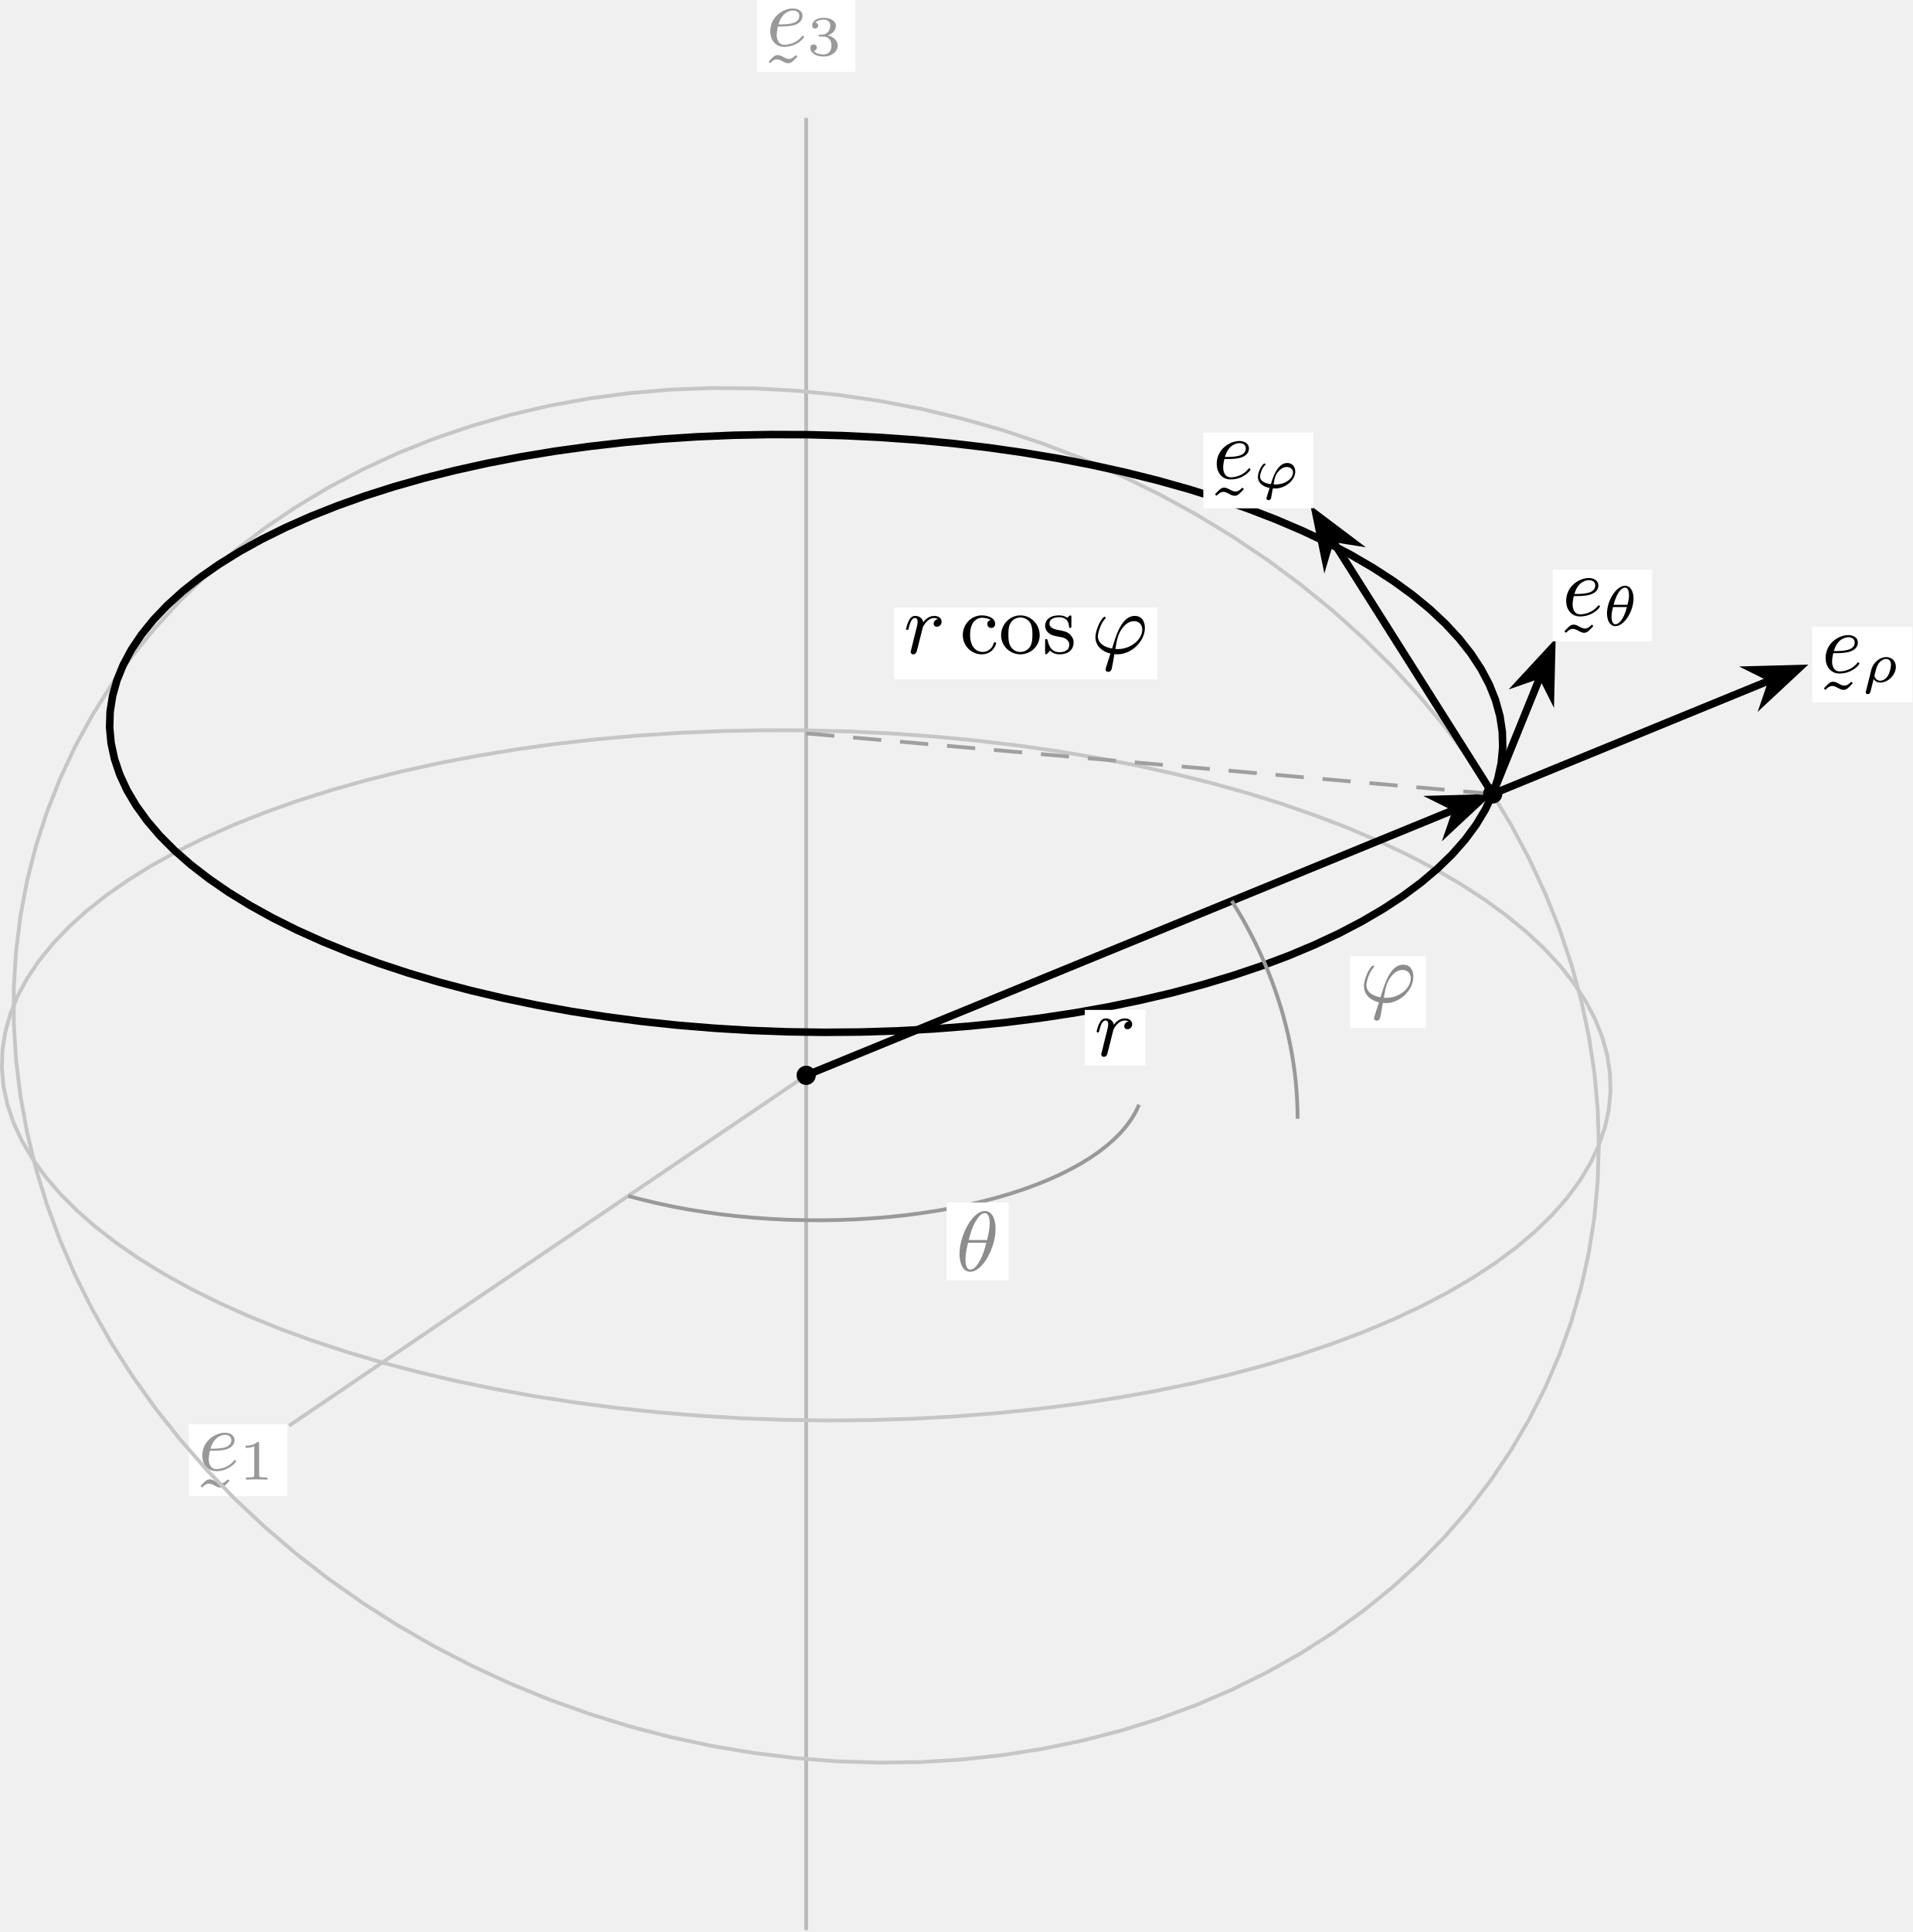
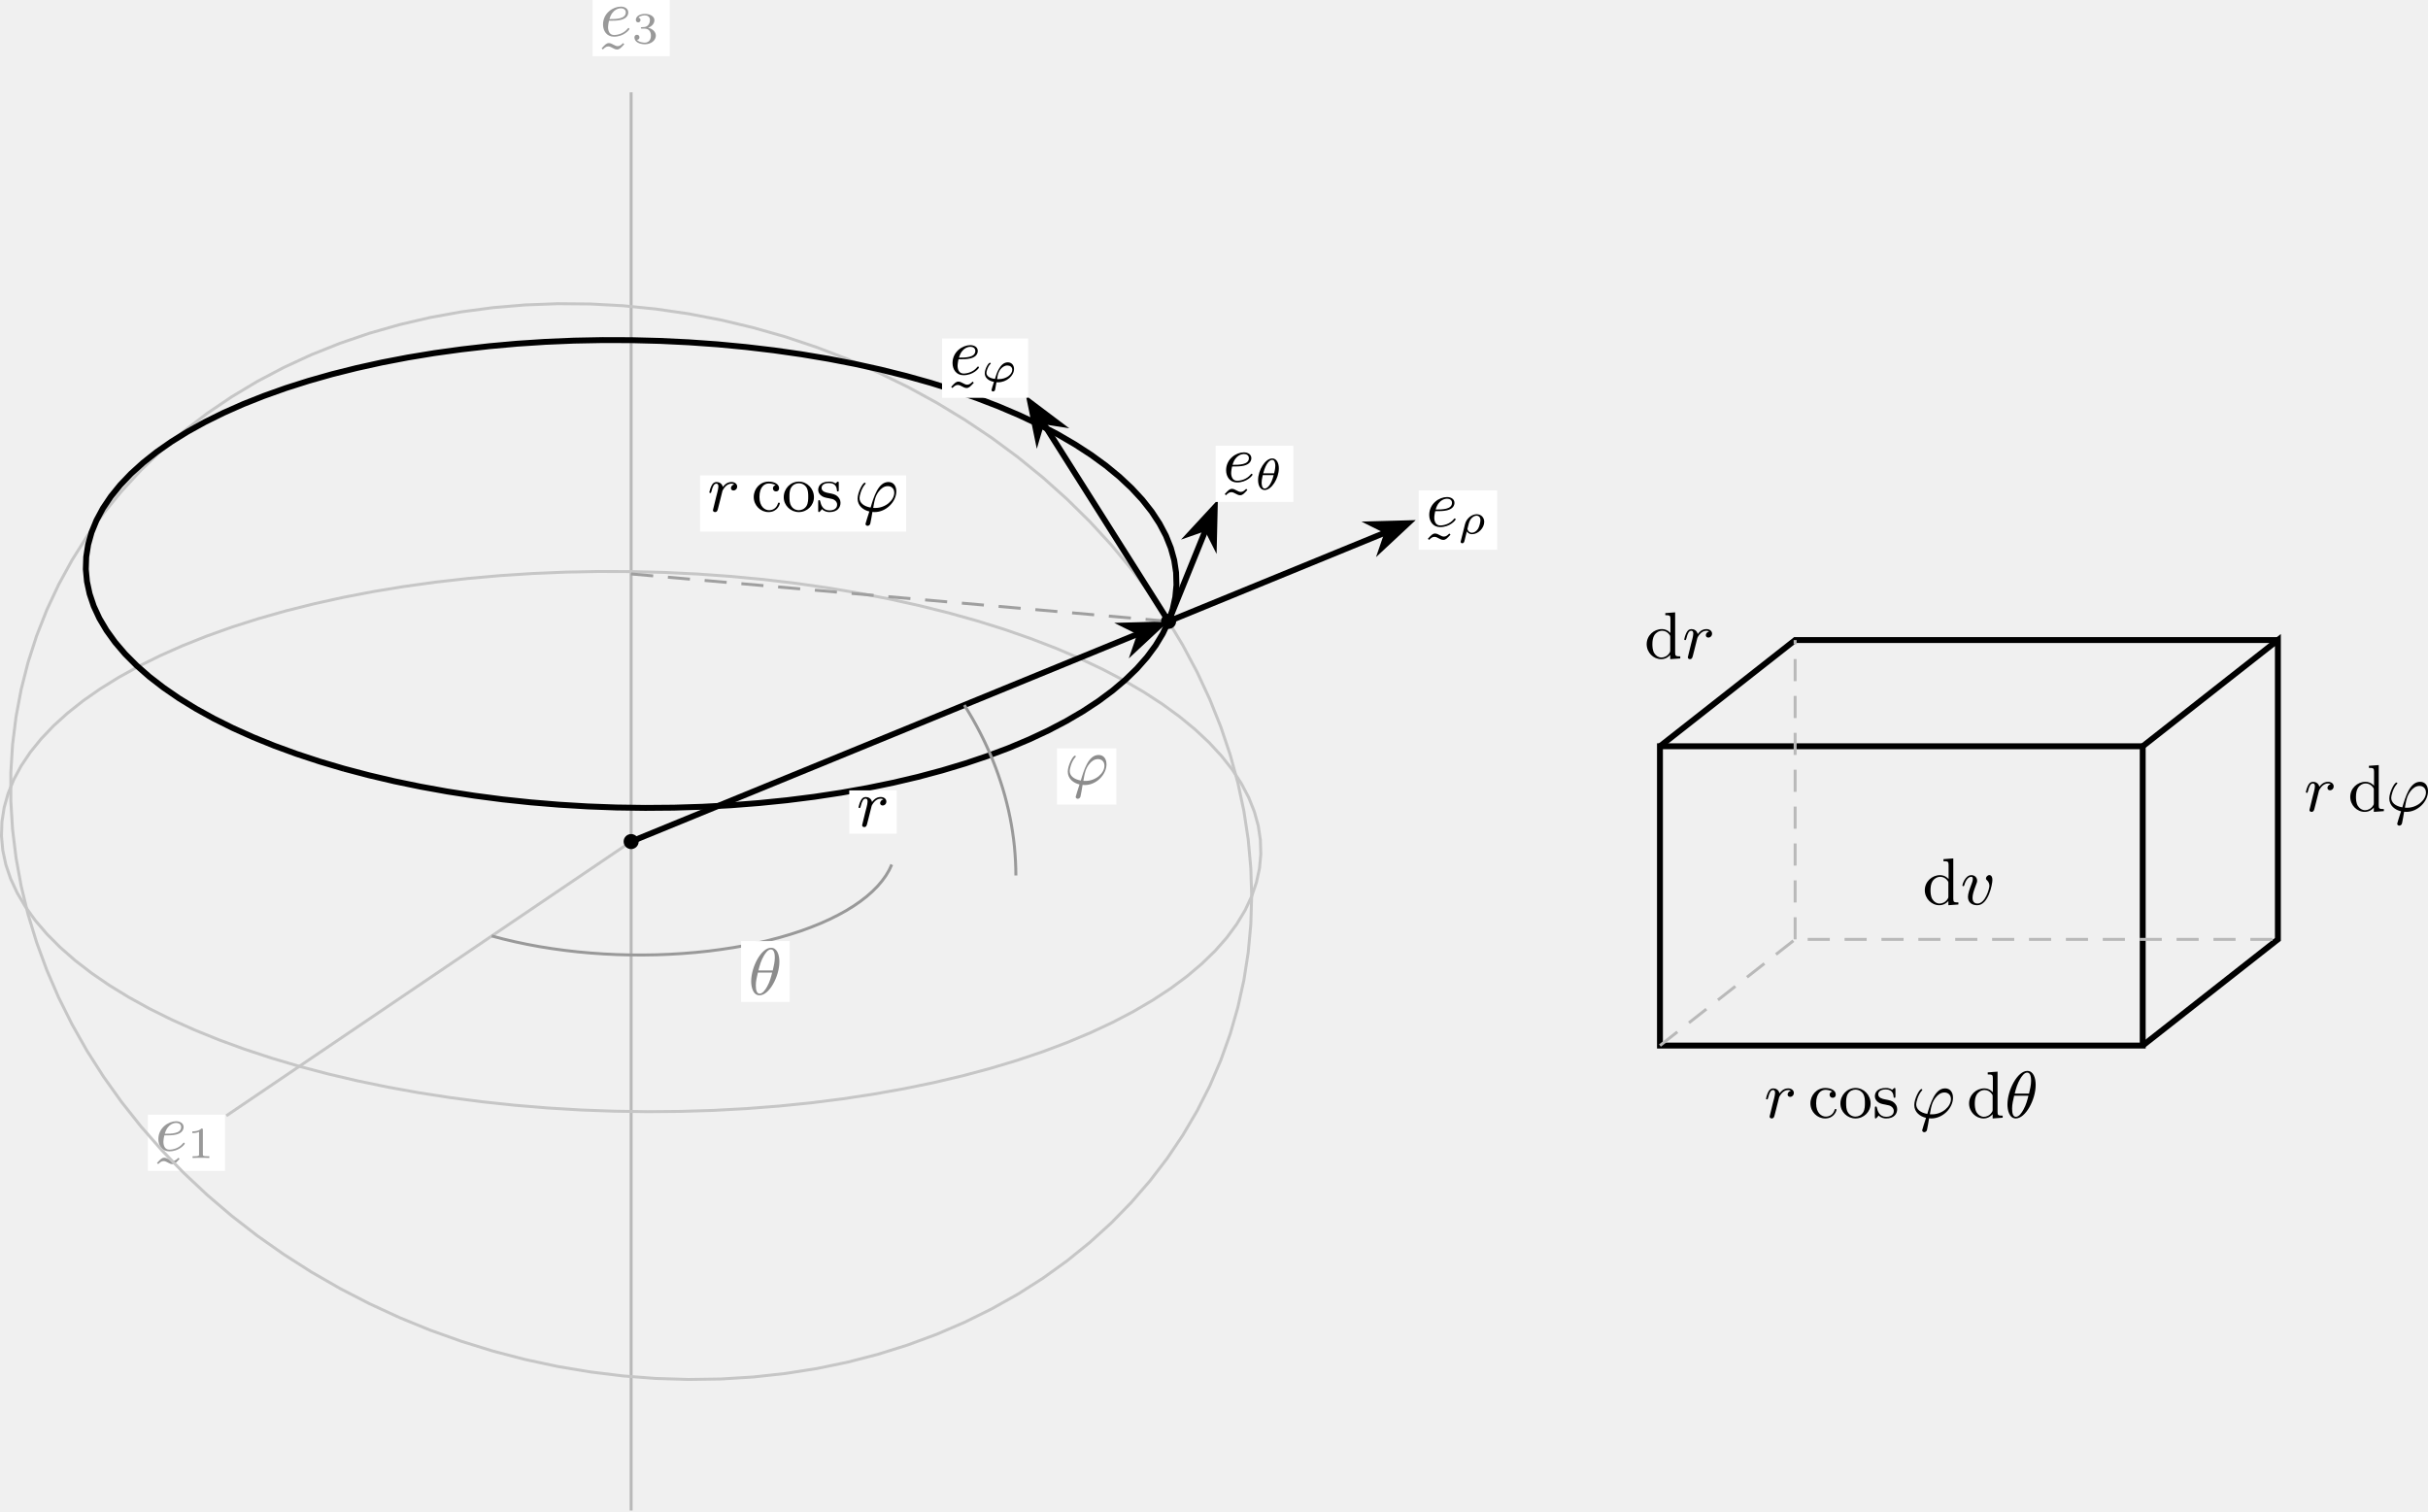
- <svg xmlns="http://www.w3.org/2000/svg" xmlns:xlink="http://www.w3.org/1999/xlink" version="1.1" width="323.525pt" height="326.757pt" viewBox="-70.008 -70.008 202.203 204.223">
+ <svg xmlns="http://www.w3.org/2000/svg" xmlns:xlink="http://www.w3.org/1999/xlink" version="1.1" width="524.658pt" height="326.757pt" viewBox="-70.008 -70.008 327.911 204.223">
  <defs>
+     <path id="g3-99" d="M3.264-3.524C3.075-3.488 2.896-3.362 2.896-3.102C2.896-2.869 3.075-2.69 3.309-2.69S3.73-2.842 3.73-3.12C3.73-3.676 3.102-4.017 2.313-4.017C1.166-4.017 .305-3.058 .305-1.937C.305-.78 1.237 .099 2.295 .099C3.542 .099 3.829-.986 3.829-1.067C3.829-1.175 3.73-1.175 3.703-1.175C3.604-1.175 3.604-1.157 3.551-1.004C3.344-.386 2.842-.152 2.385-.152C1.811-.152 1.076-.619 1.076-1.946C1.076-3.344 1.793-3.766 2.331-3.766C2.448-3.766 2.932-3.748 3.264-3.524Z" />
+     <path id="g3-100" d="M3.488-1.076C3.488-.915 3.488-.888 3.353-.699C3.075-.296 2.663-.126 2.304-.126C1.919-.126 1.56-.341 1.327-.717C1.094-1.103 1.076-1.632 1.076-1.919C1.076-2.34 1.13-2.815 1.363-3.174C1.56-3.461 1.928-3.739 2.403-3.739C2.78-3.739 3.138-3.551 3.38-3.21C3.488-3.067 3.488-3.058 3.488-2.887V-1.076ZM3.515-3.434C3.47-3.488 3.067-3.963 2.367-3.963C1.264-3.963 .305-3.084 .305-1.928C.305-.807 1.201 .099 2.268 .099C2.923 .099 3.327-.287 3.488-.475V.099L4.842 0V-.278C4.232-.278 4.151-.341 4.151-.78V-6.223L2.824-6.124V-5.846C3.434-5.846 3.515-5.783 3.515-5.344V-3.434Z" />
+     <path id="g3-111" d="M4.34-1.91C4.34-3.084 3.407-4.017 2.304-4.017C1.166-4.017 .26-3.058 .26-1.91C.26-.789 1.193 .099 2.295 .099C3.434 .099 4.34-.807 4.34-1.91ZM2.304-.152C1.856-.152 1.479-.377 1.273-.726C1.04-1.103 1.031-1.578 1.031-1.991C1.031-2.322 1.031-2.833 1.255-3.201C1.524-3.658 1.973-3.793 2.295-3.793C2.806-3.793 3.174-3.506 3.353-3.201C3.56-2.824 3.569-2.367 3.569-1.991C3.569-1.659 3.569-1.139 3.344-.744C3.093-.332 2.681-.152 2.304-.152Z" />
+     <path id="g3-115" d="M3.084-3.784C3.084-3.936 3.084-4.017 2.977-4.017C2.932-4.017 2.914-4.017 2.798-3.909C2.78-3.891 2.699-3.811 2.645-3.766C2.367-3.963 2.089-4.017 1.784-4.017C.601-4.017 .305-3.362 .305-2.905C.305-2.618 .43-2.385 .637-2.188C.941-1.91 1.282-1.847 1.739-1.766C2.197-1.677 2.349-1.65 2.546-1.497C2.636-1.426 2.86-1.255 2.86-.915C2.86-.126 1.955-.126 1.829-.126C.915-.126 .681-.888 .574-1.372C.547-1.462 .538-1.515 .43-1.515C.305-1.515 .305-1.444 .305-1.282V-.134C.305 .018 .305 .099 .412 .099C.466 .099 .475 .09 .637-.081C.672-.134 .771-.251 .816-.296C1.193 .072 1.605 .099 1.829 .099C2.932 .099 3.318-.547 3.318-1.148C3.318-1.551 3.138-1.793 2.941-2C2.636-2.295 2.313-2.358 1.65-2.484C1.417-2.529 .762-2.645 .762-3.156C.762-3.443 .968-3.82 1.784-3.82C2.753-3.82 2.815-3.075 2.833-2.851C2.842-2.744 2.842-2.69 2.959-2.69C3.084-2.69 3.084-2.753 3.084-2.923V-3.784Z" />
+     <path id="g3-126" d="M3.667-5.999C3.425-5.756 3.219-5.586 2.941-5.586C2.744-5.586 2.573-5.667 2.295-5.819C2.179-5.882 1.973-5.999 1.757-5.999C1.426-5.999 1.255-5.819 .771-5.29L.933-5.138C1.175-5.38 1.381-5.55 1.659-5.55C1.856-5.55 2.026-5.469 2.304-5.317C2.421-5.254 2.627-5.138 2.842-5.138C3.174-5.138 3.344-5.317 3.829-5.846L3.667-5.999Z" />
    <path id="g0-18" d="M3.258-2.869C3.258-3.563 2.965-4.208 2.367-4.208C1.435-4.208 .454-2.648 .454-1.279C.454-.502 .789 .06 1.345 .06C2.283 .06 3.258-1.524 3.258-2.869ZM1.148-2.194C1.536-3.676 2.08-4.011 2.361-4.011C2.78-4.011 2.78-3.294 2.78-3.204C2.78-3.15 2.78-2.803 2.618-2.194H1.148ZM2.558-1.955C2.224-.604 1.68-.137 1.351-.137C.956-.137 .933-.741 .933-.944S.956-1.411 1.088-1.955H2.558Z" />
    <path id="g0-26" d="M.395 1.004C.383 1.052 .377 1.07 .377 1.088C.377 1.16 .43 1.285 .592 1.285C.807 1.285 .861 1.082 .891 .98L1.213-.317C1.303-.173 1.524 .06 1.919 .06C2.738 .06 3.563-.759 3.563-1.608C3.563-2.188 3.156-2.636 2.54-2.636C1.895-2.636 1.166-2.092 .968-1.297L.395 1.004ZM1.913-.137C1.435-.137 1.297-.592 1.297-.658C1.297-.669 1.351-.873 1.375-.98C1.512-1.518 1.566-1.745 1.793-2.032C1.985-2.271 2.271-2.439 2.529-2.439C2.827-2.439 3.049-2.23 3.049-1.829C3.049-1.59 2.929-.998 2.726-.669C2.511-.323 2.188-.137 1.913-.137Z" />
    <path id="g0-39" d="M2.068 .054C2.134 .06 2.224 .06 2.289 .06C3.449 .06 4.441-.837 4.441-1.739C4.441-2.236 4.125-2.636 3.599-2.636C2.517-2.636 2.038-.992 1.865-.395C1.608-.43 .717-.568 .717-1.213C.717-1.375 .855-2.008 1.213-2.373C1.297-2.451 1.297-2.463 1.297-2.493C1.297-2.576 1.207-2.576 1.19-2.576C.962-2.576 .49-1.716 .49-1.16C.49-.616 .915-.149 1.733 .006C1.71 .084 1.704 .108 1.68 .167C1.632 .311 1.399 1.016 1.399 1.1C1.399 1.225 1.506 1.297 1.608 1.297C1.674 1.297 1.835 1.255 1.883 1.076C1.889 1.064 2.026 .329 2.068 .054ZM2.236-.365C2.188-.365 2.152-.371 2.152-.389C2.152-.412 2.194-.634 2.218-.753C2.248-.933 2.337-1.417 2.708-1.805C2.851-1.949 3.138-2.212 3.533-2.212C3.897-2.212 4.202-2.008 4.202-1.632C4.202-1.022 3.437-.365 2.349-.365H2.236Z" />
-     <path id="g3-99" d="M3.264-3.524C3.075-3.488 2.896-3.362 2.896-3.102C2.896-2.869 3.075-2.69 3.309-2.69S3.73-2.842 3.73-3.12C3.73-3.676 3.102-4.017 2.313-4.017C1.166-4.017 .305-3.058 .305-1.937C.305-.78 1.237 .099 2.295 .099C3.542 .099 3.829-.986 3.829-1.067C3.829-1.175 3.73-1.175 3.703-1.175C3.604-1.175 3.604-1.157 3.551-1.004C3.344-.386 2.842-.152 2.385-.152C1.811-.152 1.076-.619 1.076-1.946C1.076-3.344 1.793-3.766 2.331-3.766C2.448-3.766 2.932-3.748 3.264-3.524Z" />
-     <path id="g3-111" d="M4.34-1.91C4.34-3.084 3.407-4.017 2.304-4.017C1.166-4.017 .26-3.058 .26-1.91C.26-.789 1.193 .099 2.295 .099C3.434 .099 4.34-.807 4.34-1.91ZM2.304-.152C1.856-.152 1.479-.377 1.273-.726C1.04-1.103 1.031-1.578 1.031-1.991C1.031-2.322 1.031-2.833 1.255-3.201C1.524-3.658 1.973-3.793 2.295-3.793C2.806-3.793 3.174-3.506 3.353-3.201C3.56-2.824 3.569-2.367 3.569-1.991C3.569-1.659 3.569-1.139 3.344-.744C3.093-.332 2.681-.152 2.304-.152Z" />
-     <path id="g3-115" d="M3.084-3.784C3.084-3.936 3.084-4.017 2.977-4.017C2.932-4.017 2.914-4.017 2.798-3.909C2.78-3.891 2.699-3.811 2.645-3.766C2.367-3.963 2.089-4.017 1.784-4.017C.601-4.017 .305-3.362 .305-2.905C.305-2.618 .43-2.385 .637-2.188C.941-1.91 1.282-1.847 1.739-1.766C2.197-1.677 2.349-1.65 2.546-1.497C2.636-1.426 2.86-1.255 2.86-.915C2.86-.126 1.955-.126 1.829-.126C.915-.126 .681-.888 .574-1.372C.547-1.462 .538-1.515 .43-1.515C.305-1.515 .305-1.444 .305-1.282V-.134C.305 .018 .305 .099 .412 .099C.466 .099 .475 .09 .637-.081C.672-.134 .771-.251 .816-.296C1.193 .072 1.605 .099 1.829 .099C2.932 .099 3.318-.547 3.318-1.148C3.318-1.551 3.138-1.793 2.941-2C2.636-2.295 2.313-2.358 1.65-2.484C1.417-2.529 .762-2.645 .762-3.156C.762-3.443 .968-3.82 1.784-3.82C2.753-3.82 2.815-3.075 2.833-2.851C2.842-2.744 2.842-2.69 2.959-2.69C3.084-2.69 3.084-2.753 3.084-2.923V-3.784Z" />
-     <path id="g3-126" d="M3.667-5.999C3.425-5.756 3.219-5.586 2.941-5.586C2.744-5.586 2.573-5.667 2.295-5.819C2.179-5.882 1.973-5.999 1.757-5.999C1.426-5.999 1.255-5.819 .771-5.29L.933-5.138C1.175-5.38 1.381-5.55 1.659-5.55C1.856-5.55 2.026-5.469 2.304-5.317C2.421-5.254 2.627-5.138 2.842-5.138C3.174-5.138 3.344-5.317 3.829-5.846L3.667-5.999Z" />
    <path id="g1-18" d="M4.178-4.438C4.178-5.362 3.873-6.321 3.049-6.321C1.739-6.321 .368-3.766 .368-1.775C.368-1.13 .565 .099 1.497 .099C2.806 .099 4.178-2.43 4.178-4.438ZM1.345-3.255C1.524-3.963 1.713-4.618 2.08-5.236C2.295-5.595 2.627-6.097 3.04-6.097C3.524-6.097 3.56-5.326 3.56-4.985C3.56-4.447 3.416-3.82 3.282-3.255H1.345ZM3.201-2.968C3.058-2.403 2.887-1.731 2.529-1.094C2.295-.672 1.937-.126 1.506-.126C1.121-.126 .995-.592 .995-1.246C.995-1.82 1.139-2.403 1.273-2.968H3.201Z" />
    <path id="g1-39" d="M2.457 .081C2.537 .09 2.6 .099 2.762 .099C4.286 .099 5.685-1.282 5.685-2.699C5.685-3.443 5.299-3.963 4.618-3.963C3.237-3.963 2.636-1.928 2.215-.511C1.273-.681 .717-1.148 .717-1.811C.717-2.053 .924-3.031 1.462-3.64C1.542-3.721 1.542-3.739 1.542-3.766C1.542-3.775 1.542-3.865 1.426-3.865C1.139-3.865 .457-2.546 .457-1.713C.457-.735 1.246-.161 2.044 .018C1.865 .574 1.524 1.623 1.524 1.695C1.524 1.856 1.668 1.955 1.802 1.955C1.82 1.955 2.107 1.955 2.179 1.623C2.277 1.201 2.376 .565 2.457 .081ZM2.564-.466C2.591-.592 2.645-.897 2.663-1.022C2.744-1.435 2.86-2.107 3.327-2.699C3.631-3.093 4.026-3.407 4.537-3.407C5.039-3.407 5.407-3.067 5.407-2.511C5.407-1.506 4.241-.457 2.842-.457C2.753-.457 2.654-.457 2.564-.466Z" />
    <path id="g1-101" d="M1.228-2.053C1.775-2.053 2.358-2.053 2.833-2.17C3.676-2.376 3.829-2.878 3.829-3.183C3.829-3.694 3.353-3.963 2.824-3.963C1.784-3.963 .421-3.084 .421-1.542C.421-.69 .924 .099 1.892 .099C3.237 .099 3.99-.834 3.99-.95C3.99-1.004 3.927-1.076 3.865-1.076C3.82-1.076 3.811-1.067 3.73-.968C3.192-.305 2.376-.126 1.91-.126C1.273-.126 1.103-.726 1.103-1.175C1.103-1.193 1.103-1.506 1.228-2.053ZM1.291-2.277C1.686-3.694 2.681-3.739 2.824-3.739C3.129-3.739 3.497-3.596 3.497-3.183C3.497-2.277 2.143-2.277 1.291-2.277Z" />
    <path id="g1-114" d="M3.622-3.631C3.327-3.578 3.174-3.327 3.174-3.138C3.174-2.968 3.3-2.815 3.524-2.815C3.766-2.815 4.017-3.022 4.017-3.353C4.017-3.703 3.694-3.963 3.255-3.963C2.582-3.963 2.206-3.461 2.08-3.291C1.973-3.784 1.569-3.963 1.228-3.963C.906-3.963 .699-3.766 .547-3.452C.377-3.129 .26-2.618 .26-2.582C.26-2.502 .323-2.475 .386-2.475C.484-2.475 .502-2.52 .547-2.699C.717-3.407 .906-3.739 1.21-3.739C1.479-3.739 1.479-3.452 1.479-3.318C1.479-3.129 1.408-2.851 1.354-2.618C1.291-2.385 1.201-2 1.166-1.892L.807-.421C.744-.206 .744-.188 .744-.161C.744-.045 .825 .099 1.022 .099C1.309 .099 1.372-.143 1.435-.403C1.542-.789 1.542-.807 1.632-1.175C1.964-2.52 2.017-2.735 2.035-2.78C2.089-2.887 2.502-3.739 3.246-3.739C3.452-3.739 3.578-3.667 3.622-3.631Z" />
+     <path id="g1-118" d="M4.313-3.309C4.313-3.936 3.981-3.972 3.9-3.972C3.676-3.972 3.443-3.73 3.443-3.524C3.443-3.389 3.524-3.318 3.587-3.264C3.829-3.04 3.909-2.753 3.909-2.52C3.909-2.125 3.344-.126 2.304-.126C1.632-.126 1.632-.753 1.632-.915C1.632-1.3 1.757-1.757 2.071-2.573C2.215-2.95 2.251-3.04 2.251-3.21C2.251-3.649 1.919-3.963 1.479-3.963C.619-3.963 .26-2.69 .26-2.582C.26-2.502 .323-2.475 .386-2.475C.484-2.475 .493-2.529 .529-2.645C.717-3.3 1.076-3.739 1.453-3.739C1.632-3.739 1.668-3.622 1.668-3.443C1.668-3.291 1.632-3.129 1.551-2.914C1.228-2.053 1.013-1.479 1.013-1.031C1.013-.188 1.65 .099 2.268 .099C3.775 .099 4.313-2.735 4.313-3.309Z" />
    <path id="g2-49" d="M2.146-3.796C2.146-3.975 2.122-3.975 1.943-3.975C1.548-3.593 .938-3.593 .723-3.593V-3.359C.879-3.359 1.273-3.359 1.632-3.527V-.508C1.632-.311 1.632-.233 1.016-.233H.759V0C1.088-.024 1.554-.024 1.889-.024S2.69-.024 3.019 0V-.233H2.762C2.146-.233 2.146-.311 2.146-.508V-3.796Z" />
    <path id="g2-51" d="M1.757-1.985C2.266-1.985 2.606-1.644 2.606-1.034C2.606-.377 2.212-.09 1.775-.09C1.614-.09 .998-.126 .729-.472C.962-.496 1.058-.652 1.058-.813C1.058-1.016 .915-1.154 .717-1.154C.556-1.154 .377-1.052 .377-.801C.377-.209 1.034 .126 1.793 .126C2.678 .126 3.27-.442 3.27-1.034C3.27-1.47 2.935-1.931 2.224-2.11C2.696-2.266 3.078-2.648 3.078-3.138C3.078-3.616 2.517-3.975 1.799-3.975C1.1-3.975 .568-3.652 .568-3.162C.568-2.905 .765-2.833 .885-2.833C1.04-2.833 1.201-2.941 1.201-3.15C1.201-3.335 1.07-3.443 .909-3.467C1.19-3.778 1.733-3.778 1.787-3.778C2.092-3.778 2.475-3.634 2.475-3.138C2.475-2.809 2.289-2.236 1.692-2.2C1.584-2.194 1.423-2.182 1.369-2.182C1.309-2.176 1.243-2.17 1.243-2.08C1.243-1.985 1.309-1.985 1.411-1.985H1.757Z" />
  </defs>
  <g id="page1">
    <path d="M15.23 134.016V-57.539" stroke="#b9b9b9" fill="none" stroke-width=".399" stroke-miterlimit="10" />
    <path d="M10.016-62.418H20.441V-70.008H10.016Z" fill="#fff" />
    <g fill="#999" transform="matrix(1 0 0 1 -4.2177 -108.811)">
      <use x="14.694" y="50.623" xlink:href="#g3-126" />
      <use x="15.229" y="43.659" xlink:href="#g1-101" />
      <use x="19.514" y="44.655" xlink:href="#g2-51" />
    </g>
    <path d="M15.23 43.66L-39.445 80.699" stroke="#c6c6c6" fill="none" stroke-width=".399" stroke-miterlimit="10" />
    <path d="M-50.039 88.137H-39.609V80.547H-50.039Z" fill="#fff" />
    <g fill="#999" transform="matrix(1 0 0 1 -64.271 41.743)">
      <use x="14.694" y="50.623" xlink:href="#g3-126" />
      <use x="15.229" y="43.659" xlink:href="#g1-101" />
      <use x="19.514" y="44.655" xlink:href="#g2-49" />
    </g>
    <path d="M-29.586 74.019L-25.711 75.043L-21.719 75.981L-17.625 76.828L-13.438 77.586L-9.172 78.246L-4.84 78.812L-.449 79.277L3.984 79.644L8.449 79.914L12.934 80.078L17.422 80.144L21.906 80.106L26.371 79.969L30.809 79.727L35.199 79.387L39.531 78.949L43.801 78.41L47.988 77.773L52.082 77.043L56.078 76.223L59.957 75.309L63.711 74.305L67.332 73.219L70.809 72.047L74.129 70.797L77.281 69.473L80.266 68.078L83.066 66.613L85.68 65.082L88.098 63.496L90.309 61.852L92.312 60.156L94.102 58.418L95.672 56.637L97.016 54.816L98.133 52.969L99.019 51.094L99.672 49.199L100.09 47.289L100.269 45.367L100.211 43.441L99.922 41.516L99.387 39.594L98.625 37.688L97.629 35.797L96.402 33.926L94.949 32.086L93.273 30.273L91.383 28.504L89.277 26.773L86.965 25.09L84.453 23.457L81.754 21.883L78.859 20.367L75.793 18.918L72.562 17.535L69.164 16.23L65.621 14.996L61.934 13.844L58.121 12.777L54.184 11.797L50.141 10.902L46 10.102L41.773 9.391L37.469 8.777L33.109 8.262L28.695 7.844L24.246 7.527L19.77 7.309L15.277 7.195L10.793 7.18L6.316 7.269L1.863 7.457L-2.551 7.746L-6.914 8.137L-11.219 8.625L-15.445 9.211L-19.59 9.895L-23.637 10.672L-27.574 11.543L-31.395 12.5L-35.082 13.547L-38.633 14.676L-42.031 15.887L-45.27 17.172L-48.34 18.535L-51.23 19.965L-53.938 21.461L-56.453 23.02L-58.77 24.637L-60.879 26.309L-62.773 28.023L-64.453 29.789L-65.91 31.586L-67.141 33.422L-68.144 35.285L-68.914 37.168L-69.449 39.074L-69.746 40.992L-69.809 42.914L-69.633 44.84L-69.223 46.762L-68.574 48.68L-67.695 50.578L-66.582 52.457L-65.242 54.316L-63.68 56.141L-61.895 57.934L-59.898 59.688L-57.688 61.395L-55.277 63.051L-52.668 64.656L-49.871 66.203L-46.895 67.684L-43.742 69.102L-40.426 70.445L-36.953 71.715L-33.336 72.906L-29.586 74.019" stroke="#c6c6c6" fill="none" stroke-width=".399" stroke-miterlimit="10" />
    <path d="M99.039 51.051L98.918 47.227L98.57 43.395L97.988 39.559L97.172 35.734L96.133 31.934L94.867 28.168L93.375 24.441L91.668 20.77L89.746 17.164L87.621 13.629L85.293 10.18L82.766 6.824L80.055 3.57L77.16 .426L74.094-2.594L70.867-5.484L67.481-8.242L63.949-10.855L60.281-13.312L56.492-15.613L52.582-17.75L48.57-19.711L44.469-21.5L40.281-23.105L36.027-24.527L31.711-25.754L27.352-26.793L22.961-27.633L18.543-28.273L14.125-28.715L9.703-28.953L5.297-28.988L.922-28.824L-3.418-28.457L-7.703-27.887L-11.926-27.121L-16.074-26.152L-20.133-24.992L-24.094-23.641L-27.945-22.102L-31.676-20.379L-35.277-18.48L-38.734-16.402L-42.043-14.164L-45.191-11.762L-48.172-9.203L-50.977-6.496L-53.594-3.652L-56.023-.676L-58.25 2.422L-60.273 5.637L-62.09 8.957L-63.688 12.375L-65.066 15.879L-66.219 19.461L-67.148 23.109L-67.844 26.816L-68.312 30.57L-68.547 34.363V38.176L-68.312 42.008L-67.844 45.844L-67.148 49.672L-66.223 53.484L-65.066 57.27L-63.688 61.02L-62.09 64.719L-60.273 68.359L-58.254 71.93L-56.023 75.426L-53.598 78.828L-50.977 82.133L-48.172 85.336L-45.191 88.418L-42.043 91.375L-38.734 94.203L-35.277 96.887L-31.676 99.422L-27.945 101.805L-24.094 104.023L-20.133 106.07L-16.07 107.949L-11.926 109.648L-7.703 111.156L-3.418 112.484L.922 113.617L5.297 114.555L9.703 115.293L14.125 115.836L18.543 116.176L22.961 116.312L27.352 116.25L31.711 115.981L36.023 115.512L40.281 114.844L44.469 113.977L48.57 112.914L52.582 111.656L56.492 110.211L60.281 108.582L63.949 106.766L67.477 104.781L70.867 102.621L74.094 100.297L77.16 97.816L80.055 95.188L82.766 92.41L85.289 89.5L87.621 86.461L89.746 83.301L91.668 80.031L93.375 76.664L94.863 73.203L96.133 69.656L97.172 66.039L97.988 62.359L98.57 58.629L98.918 54.855L99.035 51.051" stroke="#c6c6c6" fill="none" stroke-width=".399" stroke-miterlimit="10" />
    <path d="M-23.582 33.809L-20.227 34.695L-16.77 35.508L-13.223 36.242L-9.598 36.898L-5.902 37.469L-2.152 37.961L1.652 38.363L5.492 38.68L9.359 38.914L13.242 39.059L17.129 39.113L21.012 39.082L24.879 38.961L28.723 38.754L32.523 38.457L36.277 38.078L39.969 37.613L43.598 37.062L47.145 36.43L50.605 35.715L53.965 34.926L57.219 34.055L60.352 33.113L63.359 32.102L66.238 31.02L68.969 29.871L71.551 28.664L73.977 27.395L76.242 26.07L78.336 24.695L80.25 23.273L81.984 21.805L83.535 20.297L84.894 18.754L86.059 17.18L87.027 15.578L87.793 13.957L88.359 12.312L88.719 10.66L88.875 8.996L88.828 7.328L88.574 5.66L88.113 3.996L87.453 2.344L86.586 .707L85.527-.91L84.266-2.508L82.816-4.074L81.18-5.609L79.356-7.109L77.356-8.566L75.18-9.98L72.84-11.344L70.336-12.656L67.68-13.91L64.879-15.105L61.938-16.238L58.867-17.305L55.676-18.301L52.375-19.227L48.965-20.078L45.465-20.852L41.879-21.547L38.219-22.16L34.492-22.691L30.715-23.137L26.891-23.5L23.035-23.773L19.16-23.961L15.273-24.062L11.387-24.074L7.512-24L3.656-23.836L-.168-23.586L-3.949-23.246L-7.676-22.82L-11.336-22.316L-14.926-21.723L-18.43-21.051L-21.84-20.297L-25.148-19.469L-28.344-18.562L-31.414-17.586L-34.359-16.535L-37.164-15.422L-39.824-14.242L-42.328-13.004L-44.672-11.707L-46.852-10.355L-48.852-8.957L-50.68-7.512L-52.324-6.023L-53.777-4.496L-55.039-2.938L-56.105-1.352L-56.973 .262L-57.641 1.895L-58.102 3.547L-58.363 5.207L-58.418 6.871L-58.262 8.539L-57.906 10.203L-57.348 11.863L-56.586 13.508L-55.621 15.137L-54.461 16.746L-53.109 18.328L-51.562 19.879L-49.832 21.398L-47.918 22.875L-45.832 24.312L-43.57 25.699L-41.148 27.039L-38.57 28.324L-35.84 29.551L-32.969 30.715L-29.961 31.816L-26.828 32.848L-23.582 33.809" stroke="#000" fill="none" stroke-width=".797" stroke-miterlimit="10" />
    <path d="M15.23 43.66L83.867 15.535" stroke="#000" fill="none" stroke-width=".797" stroke-miterlimit="10" />
    <path d="M86.766 14.348L82.082 14.477L84.055 15.457L83.336 17.543Z" />
    <path d="M86.766 14.348L82.082 14.477L84.055 15.457L83.336 17.543Z" stroke="#000" fill="none" stroke-width=".797" stroke-miterlimit="10" />
    <path d="M15.23 7.516L87.812 13.918" stroke="#9f9f9f" fill="none" stroke-width=".399" stroke-miterlimit="10" stroke-dasharray="2.989 1.993" />
    <path d="M88.832 13.918C88.832 13.355 88.375 12.902 87.812 12.902C87.254 12.902 86.797 13.355 86.797 13.918S87.254 14.934 87.812 14.934C88.375 14.934 88.832 14.48 88.832 13.918Z" />
    <path d="M16.246 43.66C16.246 43.098 15.789 42.645 15.23 42.645C14.668 42.645 14.215 43.098 14.215 43.66C14.215 44.219 14.668 44.676 15.23 44.676C15.789 44.676 16.246 44.219 16.246 43.66Z" />
    <path d="M24.535 1.797H52.371V-5.797H24.535Z" fill="#fff" />
    <g transform="matrix(1 0 0 1 10.304 -44.6005)">
      <use x="15.229" y="43.659" xlink:href="#g1-114" />
      <use x="21.179" y="43.659" xlink:href="#g3-99" />
      <use x="25.275" y="43.659" xlink:href="#g3-111" />
      <use x="29.883" y="43.659" xlink:href="#g3-115" />
      <use x="35.053" y="43.659" xlink:href="#g1-39" />
    </g>
    <path d="M44.688 42.602H51.094V36.746H44.688Z" fill="#fff" />
    <g transform="matrix(1 0 0 1 30.4536 -2.0544)">
      <use x="15.229" y="43.659" xlink:href="#g1-114" />
    </g>
    <path d="M87.812 13.918L117.254 1.855" stroke="#000" fill="none" stroke-width=".797" stroke-miterlimit="10" />
    <path d="M120.149 .668L115.469 .797L117.438 1.777L116.723 3.863Z" />
    <path d="M120.149 .668L115.469 .797L117.438 1.777L116.723 3.863Z" stroke="#000" fill="none" stroke-width=".797" stroke-miterlimit="10" />
    <path d="M121.597 4.242H132.195V-3.769H121.597Z" fill="#fff" />
    <g transform="matrix(1 0 0 1 107.3657 -42.57022)">
      <use x="14.694" y="50.623" xlink:href="#g3-126" />
      <use x="15.229" y="43.659" xlink:href="#g1-101" />
      <use x="19.514" y="44.655" xlink:href="#g0-26" />
    </g>
    <path d="M87.812 13.918L92.871 1.434" stroke="#000" fill="none" stroke-width=".797" stroke-miterlimit="10" />
    <path d="M94.047-1.465L90.867 1.973L92.945 1.25L93.937 3.215Z" />
    <path d="M94.047-1.465L90.867 1.973L92.945 1.25L93.937 3.215Z" stroke="#000" fill="none" stroke-width=".797" stroke-miterlimit="10" />
    <path d="M94.168-2.211H104.664V-9.801H94.168Z" fill="#fff" />
    <g transform="matrix(1 0 0 1 79.9331 -48.60442)">
      <use x="14.694" y="50.623" xlink:href="#g3-126" />
      <use x="15.229" y="43.659" xlink:href="#g1-101" />
      <use x="19.514" y="44.722" xlink:href="#g0-18" />
    </g>
    <path d="M87.812 13.918L70.816-12.977" stroke="#000" fill="none" stroke-width=".797" stroke-miterlimit="10" />
    <path d="M69.145-15.621L70.086-11.031L70.711-13.145L72.887-12.801Z" />
    <path d="M69.145-15.621L70.086-11.031L70.711-13.145L72.887-12.801Z" stroke="#000" fill="none" stroke-width=".797" stroke-miterlimit="10" />
    <path d="M57.219-16.273H68.844V-24.285H57.219Z" fill="#fff" />
    <g transform="matrix(1 0 0 1 42.9857 -63.0868)">
      <use x="14.694" y="50.623" xlink:href="#g3-126" />
      <use x="15.229" y="43.659" xlink:href="#g1-101" />
      <use x="19.514" y="44.655" xlink:href="#g0-39" />
    </g>
    <path d="M-3.594 56.41L-2.051 56.82L-.461 57.195L1.168 57.539L2.828 57.848L4.523 58.117L6.242 58.355L7.988 58.555L9.75 58.715L11.523 58.84L13.309 58.926L15.098 58.973L16.887 58.98L18.676 58.953L20.453 58.883L22.215 58.777L23.961 58.633L25.684 58.453L27.383 58.23L29.051 57.977L30.684 57.684L32.277 57.359L33.828 56.996L35.332 56.602L36.789 56.176L38.188 55.719L39.527 55.227L40.809 54.711L42.027 54.164L43.176 53.59L44.258 52.996L45.262 52.375L46.191 51.734L47.047 51.07L47.82 50.387L48.512 49.691L49.117 48.977L49.641 48.25L50.078 47.512L50.426 46.766" stroke="#999" fill="none" stroke-width=".399" stroke-miterlimit="10" />
    <path d="M30.078 65.32H36.641V57.102H30.078Z" fill="#fff" />
    <g fill="#8c8c8c" transform="matrix(1 0 0 1 15.8451 20.6661)">
      <use x="15.229" y="43.659" xlink:href="#g1-18" />
    </g>
    <path d="M67.191 48.242L67.176 47.266L67.137 46.285L67.074 45.301L66.992 44.32L66.879 43.34L66.742 42.355L66.582 41.371L66.398 40.391L66.191 39.414L65.953 38.434L65.699 37.461L65.418 36.488L65.109 35.52L64.781 34.555L64.43 33.594L64.055 32.637L63.652 31.691L63.23 30.746L62.785 29.805L62.32 28.875L61.828 27.949L61.316 27.031L60.781 26.125L60.227 25.223" stroke="#999" fill="none" stroke-width=".399" stroke-miterlimit="10" />
    <path d="M72.746 38.668H80.758V31.07H72.746Z" fill="#fff" />
    <g fill="#8c8c8c" transform="matrix(1 0 0 1 58.5138 -7.7323)">
      <use x="15.229" y="43.659" xlink:href="#g1-39" />
    </g>
+     <path d="M154.176 71.215V30.789H219.375V71.215Z" stroke="#000" fill="none" stroke-width=".797" stroke-miterlimit="10" />
+     <path d="M219.375 30.789L237.629 16.445V56.871L219.375 71.215" stroke="#000" fill="none" stroke-width=".797" stroke-miterlimit="10" />
+     <path d="M154.176 30.789L172.43 16.445H237.629" stroke="#000" fill="none" stroke-width=".797" stroke-miterlimit="10" />
+     <path d="M154.176 71.215L172.43 56.871H237.629" stroke="#b9b9b9" fill="none" stroke-width=".399" stroke-miterlimit="10" stroke-dasharray="2.989 1.993" />
+     <path d="M172.43 56.871V16.445" stroke="#b9b9b9" fill="none" stroke-width=".399" stroke-miterlimit="10" stroke-dasharray="2.989 1.993" />
+     <g transform="matrix(1 0 0 1 14.065 9.7465)">
+       <use x="154.176" y="71.213" xlink:href="#g1-114" />
+       <use x="160.126" y="71.213" xlink:href="#g3-99" />
+       <use x="164.222" y="71.213" xlink:href="#g3-111" />
+       <use x="168.83" y="71.213" xlink:href="#g3-115" />
+       <use x="174.001" y="71.213" xlink:href="#g1-39" />
+       <use x="181.554" y="71.213" xlink:href="#g3-100" />
+       <use x="186.674" y="71.213" xlink:href="#g1-18" />
+     </g>
+     <g transform="matrix(1 0 0 1 86.973 -31.6611)">
+       <use x="154.176" y="71.213" xlink:href="#g1-114" />
+       <use x="160.126" y="71.213" xlink:href="#g3-100" />
+       <use x="165.246" y="71.213" xlink:href="#g1-39" />
+     </g>
+     <g transform="matrix(1 0 0 1 -2.1 -52.2874)">
+       <use x="154.176" y="71.213" xlink:href="#g3-100" />
+       <use x="159.296" y="71.213" xlink:href="#g1-114" />
+     </g>
+     <g transform="matrix(1 0 0 1 35.464 -19.0539)">
+       <use x="154.176" y="71.213" xlink:href="#g3-100" />
+       <use x="159.296" y="71.213" xlink:href="#g1-118" />
+     </g>
  </g>
</svg>
